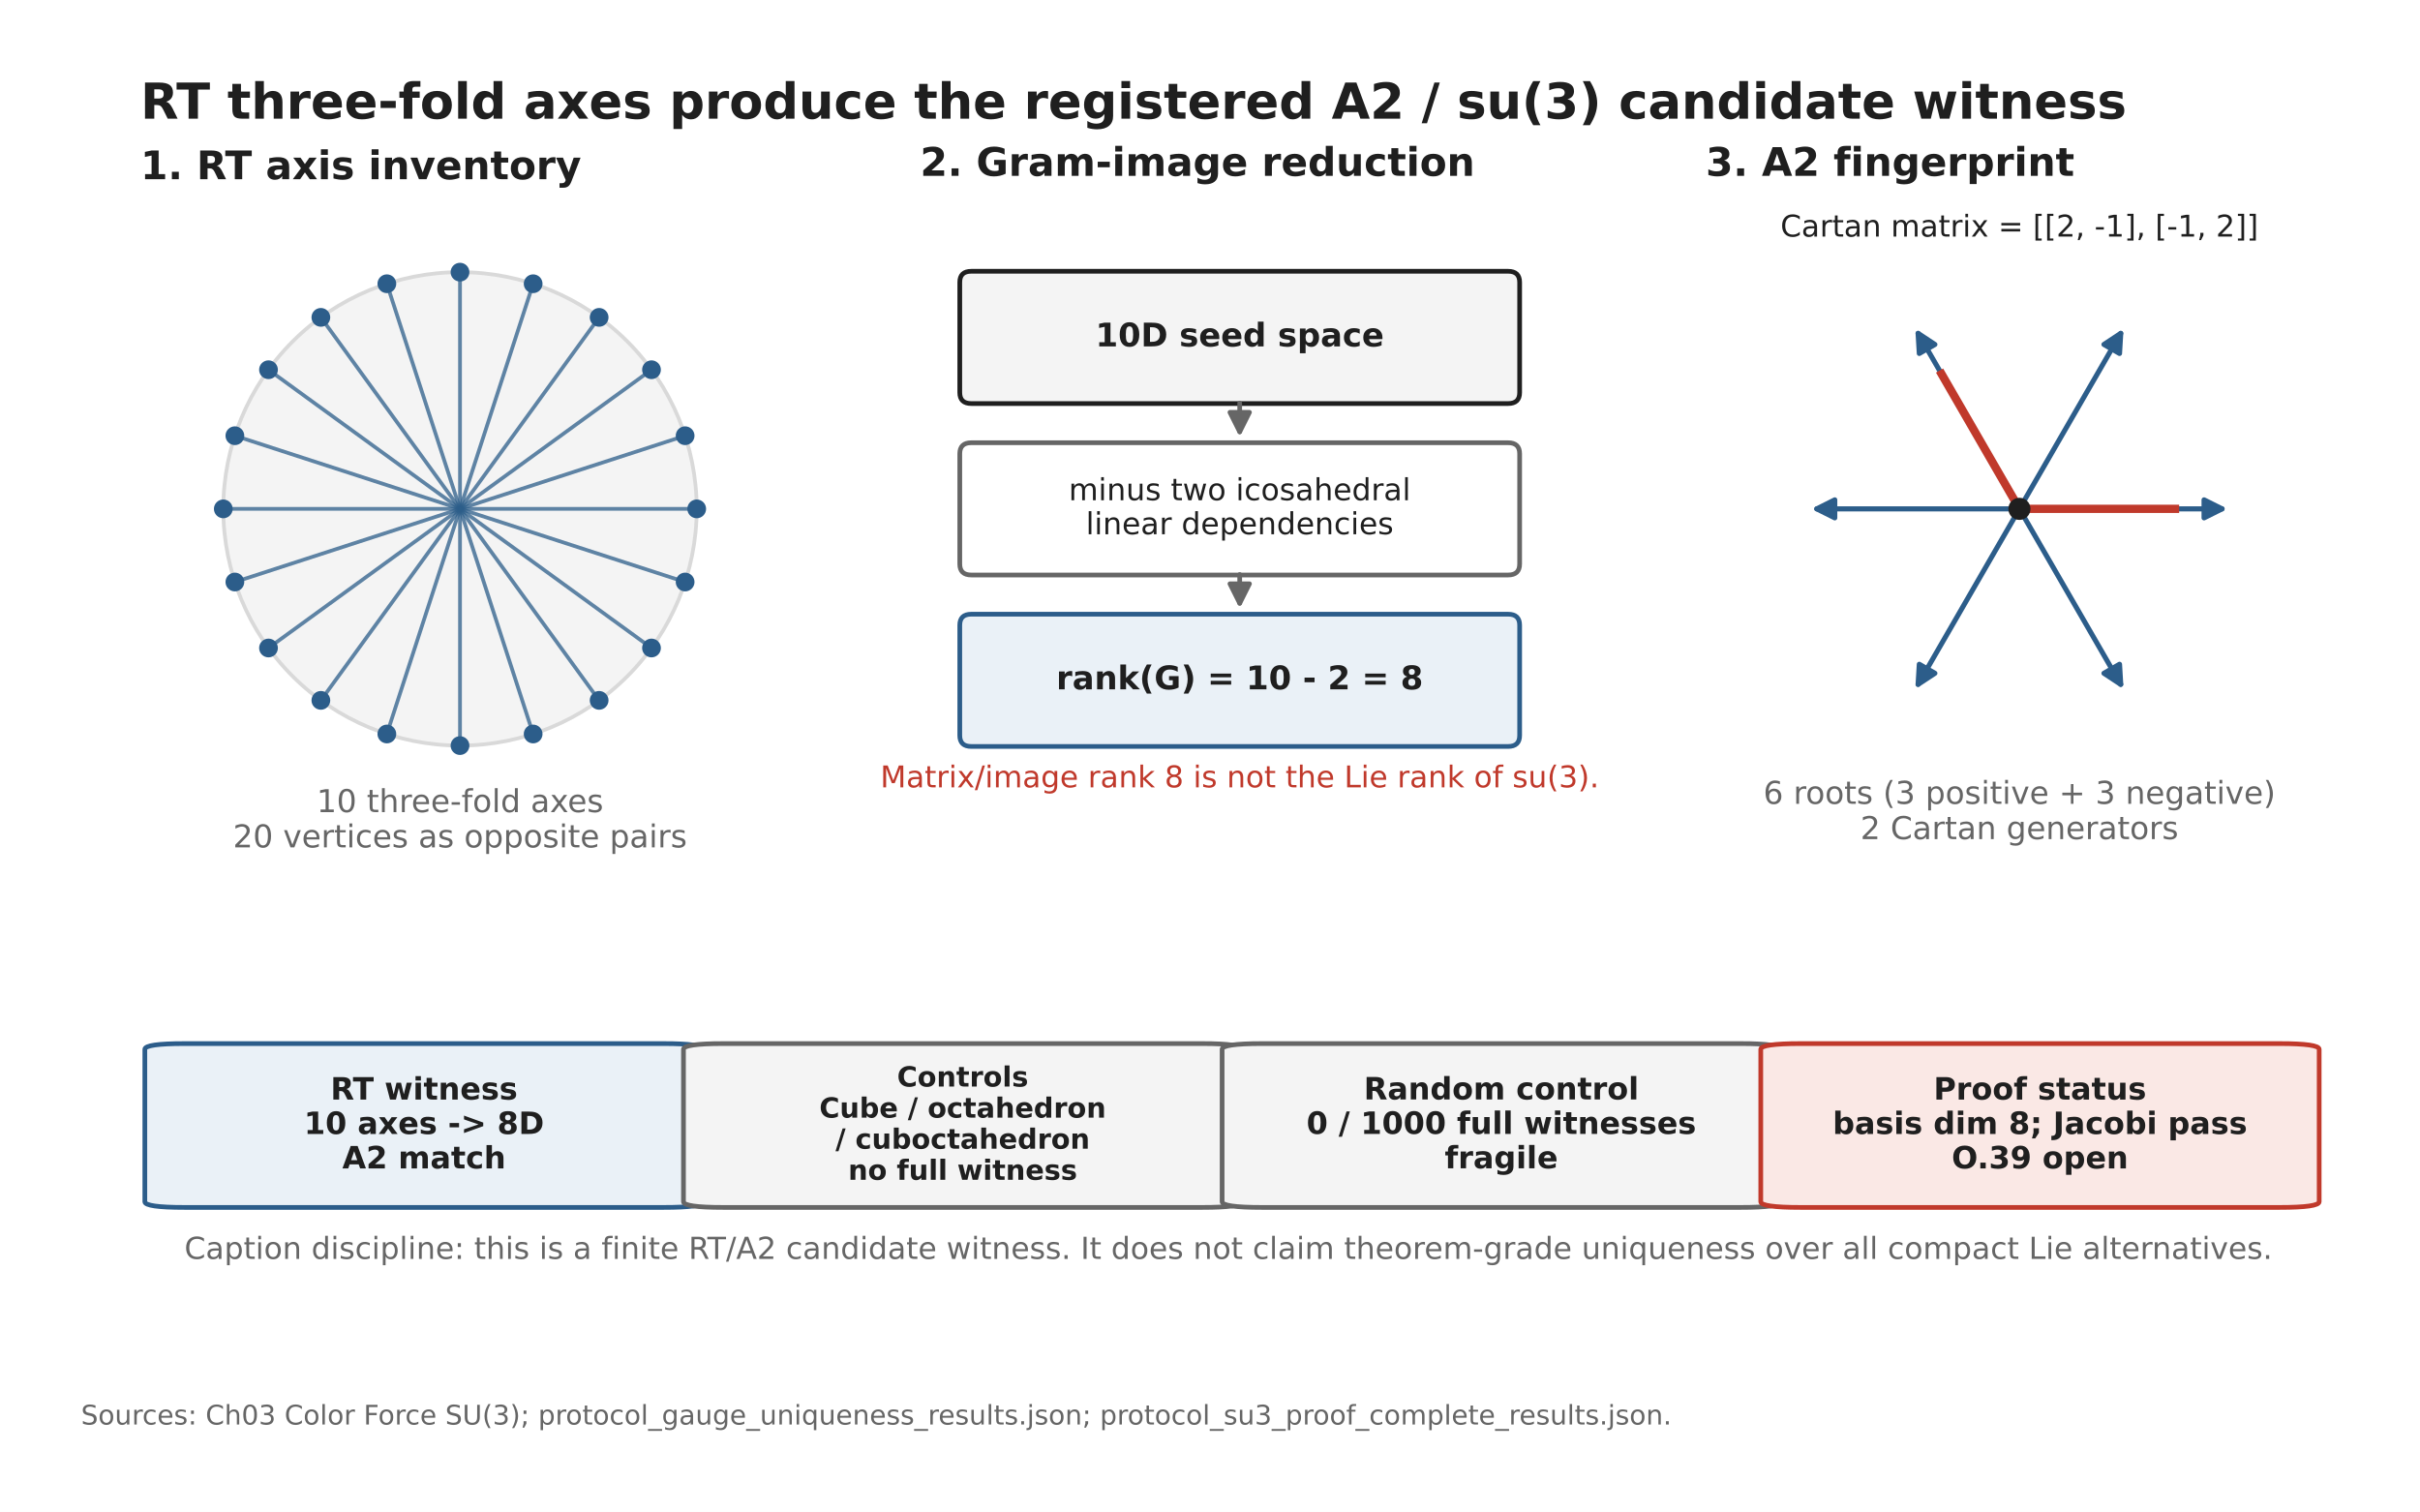
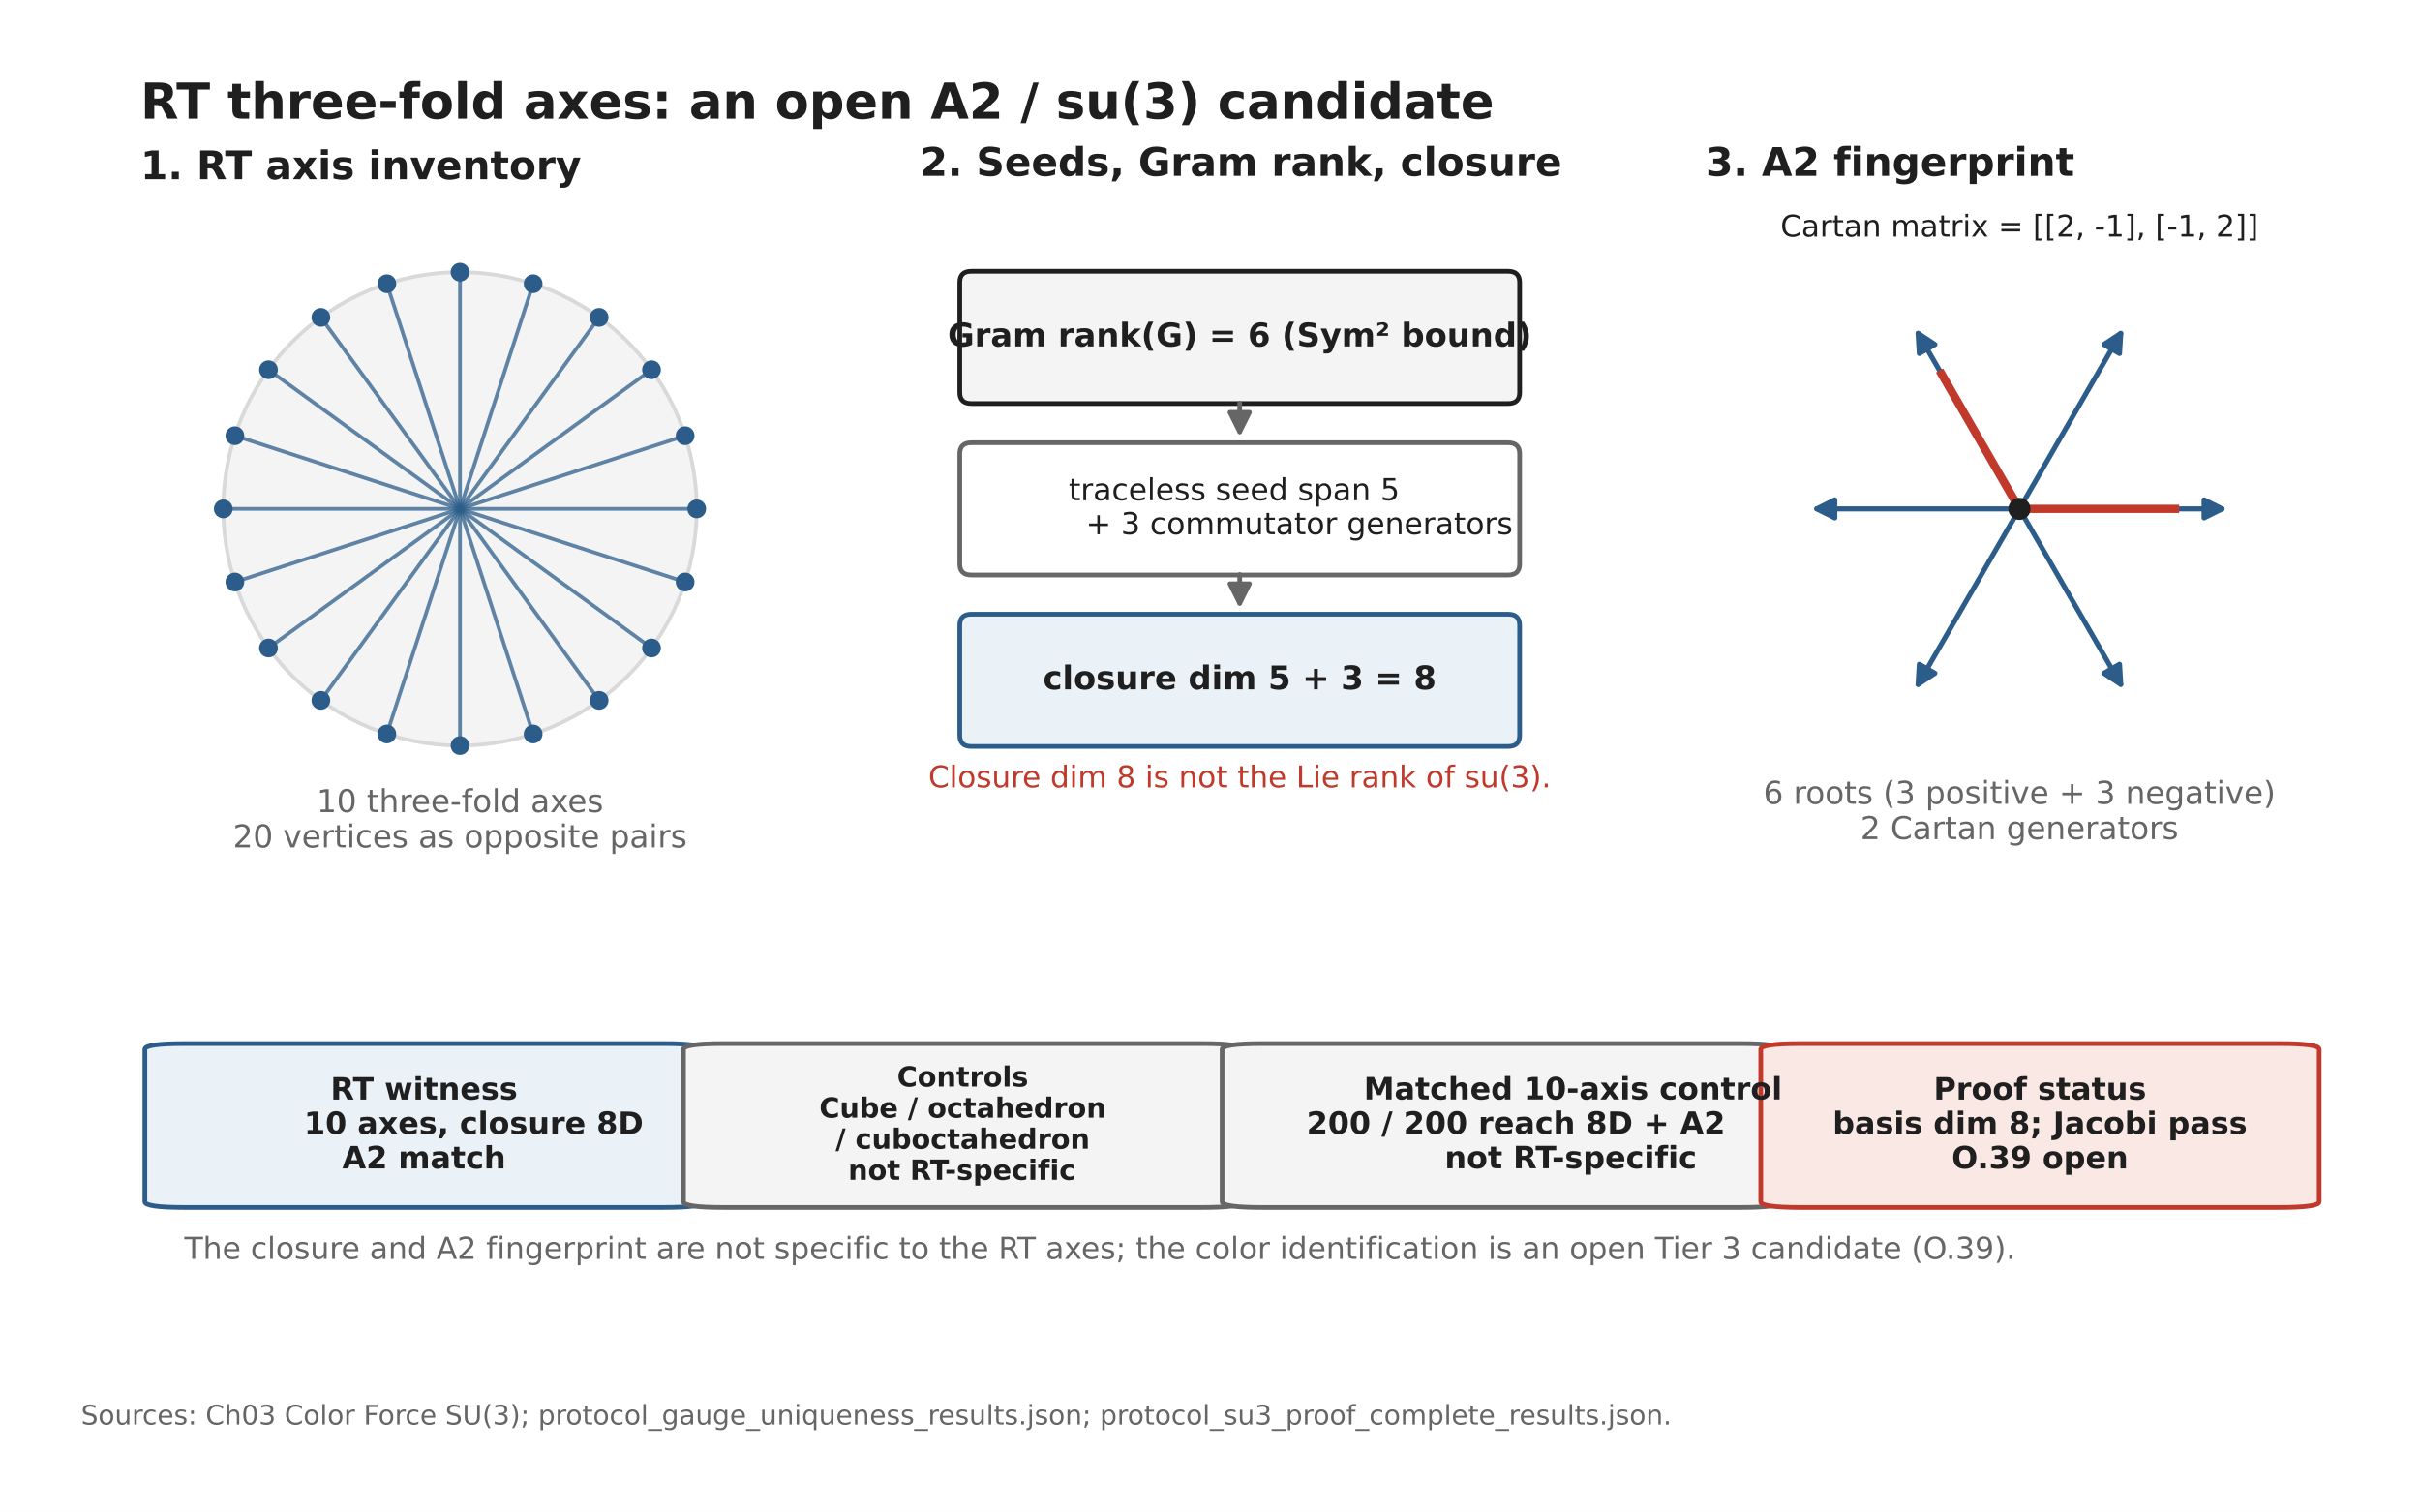
<svg xmlns="http://www.w3.org/2000/svg" xmlns:xlink="http://www.w3.org/1999/xlink" width="645.12pt" height="403.049pt" viewBox="0 0 645.12 403.049" version="1.1">
  <defs>
    <style type="text/css">*{stroke-linejoin: round; stroke-linecap: butt}</style>
  </defs>
  <g id="figure_1">
    <g id="patch_1">
      <path d="M 0 403.049 L 645.12 403.049 L 645.12 0 L 0 0 z " style="fill: #ffffff" />
    </g>
    <g id="axes_1">
      <g id="patch_2">
        <path d="M 122.626 198.755 C 139.361 198.755 155.412 192.106 167.245 180.273 C 179.078 168.44 185.727 152.389 185.727 135.654 C 185.727 118.919 179.078 102.868 167.245 91.035 C 155.412 79.202 139.361 72.553 122.626 72.553 C 105.892 72.553 89.84 79.202 78.007 91.035 C 66.174 102.868 59.525 118.919 59.525 135.654 C 59.525 152.389 66.174 168.44 78.007 180.273 C 89.84 192.106 105.892 198.755 122.626 198.755 z " clip-path="url(#p80cca0ccdf)" style="fill: #f4f4f4; stroke: #d9d9d9; stroke-linejoin: miter" />
      </g>
      <g id="line2d_1">
        <path d="M 59.525 135.654 L 185.727 135.654 " clip-path="url(#p80cca0ccdf)" style="fill: none; stroke: #2c5d8a; stroke-opacity: 0.75; stroke-linecap: square" />
      </g>
      <g id="line2d_2">
        <path d="M 62.614 155.153 L 182.638 116.155 " clip-path="url(#p80cca0ccdf)" style="fill: none; stroke: #2c5d8a; stroke-opacity: 0.75; stroke-linecap: square" />
      </g>
      <g id="line2d_3">
        <path d="M 71.576 172.744 L 173.676 98.564 " clip-path="url(#p80cca0ccdf)" style="fill: none; stroke: #2c5d8a; stroke-opacity: 0.75; stroke-linecap: square" />
      </g>
      <g id="line2d_4">
        <path d="M 85.536 186.704 L 159.716 84.604 " clip-path="url(#p80cca0ccdf)" style="fill: none; stroke: #2c5d8a; stroke-opacity: 0.75; stroke-linecap: square" />
      </g>
      <g id="line2d_5">
        <path d="M 103.127 195.666 L 142.125 75.642 " clip-path="url(#p80cca0ccdf)" style="fill: none; stroke: #2c5d8a; stroke-opacity: 0.75; stroke-linecap: square" />
      </g>
      <g id="line2d_6">
        <path d="M 122.626 198.755 L 122.626 72.553 " clip-path="url(#p80cca0ccdf)" style="fill: none; stroke: #2c5d8a; stroke-opacity: 0.75; stroke-linecap: square" />
      </g>
      <g id="line2d_7">
        <path d="M 142.125 195.666 L 103.127 75.642 " clip-path="url(#p80cca0ccdf)" style="fill: none; stroke: #2c5d8a; stroke-opacity: 0.75; stroke-linecap: square" />
      </g>
      <g id="line2d_8">
        <path d="M 159.716 186.704 L 85.536 84.604 " clip-path="url(#p80cca0ccdf)" style="fill: none; stroke: #2c5d8a; stroke-opacity: 0.75; stroke-linecap: square" />
      </g>
      <g id="line2d_9">
        <path d="M 173.676 172.744 L 71.576 98.564 " clip-path="url(#p80cca0ccdf)" style="fill: none; stroke: #2c5d8a; stroke-opacity: 0.75; stroke-linecap: square" />
      </g>
      <g id="line2d_10">
        <path d="M 182.638 155.153 L 62.614 116.155 " clip-path="url(#p80cca0ccdf)" style="fill: none; stroke: #2c5d8a; stroke-opacity: 0.75; stroke-linecap: square" />
      </g>
      <g id="text_1">
        <text style="font-weight: 700; font-size: 10.5px; font-family: 'DejaVu Sans'; text-anchor: start; fill: #1f1f1f" x="37.44" y="47.773" transform="rotate(-0 37.44 47.77318)">1. RT axis inventory</text>
      </g>
      <g id="PathCollection_1">
        <defs>
          <path id="m530c7eeff4" d="M 0 2 C 0.53 2 1.039 1.789 1.414 1.414 C 1.789 1.039 2 0.53 2 0 C 2 -0.53 1.789 -1.039 1.414 -1.414 C 1.039 -1.789 0.53 -2 0 -2 C -0.53 -2 -1.039 -1.789 -1.414 -1.414 C -1.789 -1.039 -2 -0.53 -2 0 C -2 0.53 -1.789 1.039 -1.414 1.414 C -1.039 1.789 -0.53 2 0 2 z " style="stroke: #2c5d8a" />
        </defs>
        <g clip-path="url(#p80cca0ccdf)">
          <use xlink:href="#m530c7eeff4" x="185.727" y="135.654" style="fill: #2c5d8a; stroke: #2c5d8a" />
          <use xlink:href="#m530c7eeff4" x="59.525" y="135.654" style="fill: #2c5d8a; stroke: #2c5d8a" />
        </g>
      </g>
      <g id="PathCollection_2">
        <g clip-path="url(#p80cca0ccdf)">
          <use xlink:href="#m530c7eeff4" x="182.638" y="116.155" style="fill: #2c5d8a; stroke: #2c5d8a" />
          <use xlink:href="#m530c7eeff4" x="62.614" y="155.153" style="fill: #2c5d8a; stroke: #2c5d8a" />
        </g>
      </g>
      <g id="PathCollection_3">
        <g clip-path="url(#p80cca0ccdf)">
          <use xlink:href="#m530c7eeff4" x="173.676" y="98.564" style="fill: #2c5d8a; stroke: #2c5d8a" />
          <use xlink:href="#m530c7eeff4" x="71.576" y="172.744" style="fill: #2c5d8a; stroke: #2c5d8a" />
        </g>
      </g>
      <g id="PathCollection_4">
        <g clip-path="url(#p80cca0ccdf)">
          <use xlink:href="#m530c7eeff4" x="159.716" y="84.604" style="fill: #2c5d8a; stroke: #2c5d8a" />
          <use xlink:href="#m530c7eeff4" x="85.536" y="186.704" style="fill: #2c5d8a; stroke: #2c5d8a" />
        </g>
      </g>
      <g id="PathCollection_5">
        <g clip-path="url(#p80cca0ccdf)">
          <use xlink:href="#m530c7eeff4" x="142.125" y="75.642" style="fill: #2c5d8a; stroke: #2c5d8a" />
          <use xlink:href="#m530c7eeff4" x="103.127" y="195.666" style="fill: #2c5d8a; stroke: #2c5d8a" />
        </g>
      </g>
      <g id="PathCollection_6">
        <g clip-path="url(#p80cca0ccdf)">
          <use xlink:href="#m530c7eeff4" x="122.626" y="72.553" style="fill: #2c5d8a; stroke: #2c5d8a" />
          <use xlink:href="#m530c7eeff4" x="122.626" y="198.755" style="fill: #2c5d8a; stroke: #2c5d8a" />
        </g>
      </g>
      <g id="PathCollection_7">
        <g clip-path="url(#p80cca0ccdf)">
          <use xlink:href="#m530c7eeff4" x="103.127" y="75.642" style="fill: #2c5d8a; stroke: #2c5d8a" />
          <use xlink:href="#m530c7eeff4" x="142.125" y="195.666" style="fill: #2c5d8a; stroke: #2c5d8a" />
        </g>
      </g>
      <g id="PathCollection_8">
        <g clip-path="url(#p80cca0ccdf)">
          <use xlink:href="#m530c7eeff4" x="85.536" y="84.604" style="fill: #2c5d8a; stroke: #2c5d8a" />
          <use xlink:href="#m530c7eeff4" x="159.716" y="186.704" style="fill: #2c5d8a; stroke: #2c5d8a" />
        </g>
      </g>
      <g id="PathCollection_9">
        <g clip-path="url(#p80cca0ccdf)">
          <use xlink:href="#m530c7eeff4" x="71.576" y="98.564" style="fill: #2c5d8a; stroke: #2c5d8a" />
          <use xlink:href="#m530c7eeff4" x="173.676" y="172.744" style="fill: #2c5d8a; stroke: #2c5d8a" />
        </g>
      </g>
      <g id="PathCollection_10">
        <g clip-path="url(#p80cca0ccdf)">
          <use xlink:href="#m530c7eeff4" x="62.614" y="116.155" style="fill: #2c5d8a; stroke: #2c5d8a" />
          <use xlink:href="#m530c7eeff4" x="182.638" y="155.153" style="fill: #2c5d8a; stroke: #2c5d8a" />
        </g>
      </g>
      <g id="text_2">
        <text style="font-size: 8.4px; font-family: 'DejaVu Sans'; fill: #666666" transform="translate(84.40539 216.4956)">10 three-fold axes</text>
        <text style="font-size: 8.4px; font-family: 'DejaVu Sans'; fill: #666666" transform="translate(62.1093 225.9018)">20 vertices as opposite pairs</text>
      </g>
    </g>
    <g id="axes_2">
      <g id="patch_3">
        <path d="M 258.924 107.577 L 402.036 107.577 Q 405.103 107.577 405.103 104.639 L 405.103 75.257 Q 405.103 72.318 402.036 72.318 L 258.924 72.318 Q 255.857 72.318 255.857 75.257 L 255.857 104.639 Q 255.857 107.577 258.924 107.577 z " clip-path="url(#p181614a926)" style="fill: #f4f4f4; stroke: #1f1f1f; stroke-width: 1.25; stroke-linejoin: miter" />
      </g>
      <g id="patch_4">
        <path d="M 330.48 107.454 Q 330.48 111.984 330.48 115.116 " clip-path="url(#p181614a926)" style="fill: none; stroke: #666666; stroke-width: 1.25; stroke-linecap: round" />
        <path d="M 333.08 109.916 L 330.48 115.116 L 327.88 109.916 z " clip-path="url(#p181614a926)" style="fill: #666666; stroke: #666666; stroke-width: 1.25; stroke-linecap: round" />
      </g>
      <g id="patch_5">
        <path d="M 258.924 153.284 L 402.036 153.284 Q 405.103 153.284 405.103 150.345 L 405.103 120.963 Q 405.103 118.025 402.036 118.025 L 258.924 118.025 Q 255.857 118.025 255.857 120.963 L 255.857 150.345 Q 255.857 153.284 258.924 153.284 z " clip-path="url(#p181614a926)" style="fill: #ffffff; stroke: #666666; stroke-width: 1.25; stroke-linejoin: miter" />
      </g>
      <g id="patch_6">
        <path d="M 330.48 153.16 Q 330.48 157.69 330.48 160.822 " clip-path="url(#p181614a926)" style="fill: none; stroke: #666666; stroke-width: 1.25; stroke-linecap: round" />
        <path d="M 333.08 155.622 L 330.48 160.822 L 327.88 155.622 z " clip-path="url(#p181614a926)" style="fill: #666666; stroke: #666666; stroke-width: 1.25; stroke-linecap: round" />
      </g>
      <g id="patch_7">
        <path d="M 258.924 198.99 L 402.036 198.99 Q 405.103 198.99 405.103 196.051 L 405.103 166.669 Q 405.103 163.731 402.036 163.731 L 258.924 163.731 Q 255.857 163.731 255.857 166.669 L 255.857 196.051 Q 255.857 198.99 258.924 198.99 z " clip-path="url(#p181614a926)" style="fill: #eaf1f7; stroke: #2c5d8a; stroke-width: 1.25; stroke-linejoin: miter" />
      </g>
      <g id="text_3">
-         <text style="font-weight: 700; font-size: 10.5px; font-family: 'DejaVu Sans'; text-anchor: start; fill: #1f1f1f" x="245.294" y="46.873" transform="rotate(-0 245.294 46.87322)">2. Gram-image reduction</text>
+         <text style="font-weight: 700; font-size: 10.5px; font-family: 'DejaVu Sans'; text-anchor: start; fill: #1f1f1f" x="245.294" y="46.873" transform="rotate(-0 245.294 46.87322)">2. Seeds, Gram rank, closure</text>
      </g>
      <g id="text_4">
-         <text style="font-weight: 700; font-size: 8.7px; font-family: 'DejaVu Sans'; text-anchor: middle; fill: #1f1f1f" x="330.48" y="92.349" transform="rotate(-0 330.48 92.34858)">10D seed space</text>
+         <text style="font-weight: 700; font-size: 8.7px; font-family: 'DejaVu Sans'; text-anchor: middle; fill: #1f1f1f" x="330.48" y="92.349" transform="rotate(-0 330.48 92.34858)">Gram rank(G) = 6 (Sym² bound)</text>
      </g>
      <g id="text_5">
-         <text style="font-size: 8.1px; font-family: 'DejaVu Sans'; fill: #1f1f1f" transform="translate(284.8909 133.354)">minus two icosahedral</text>
-         <text style="font-size: 8.1px; font-family: 'DejaVu Sans'; fill: #1f1f1f" transform="translate(289.4605 142.4242)">linear dependencies</text>
+         <text style="font-size: 8.1px; font-family: 'DejaVu Sans'; fill: #1f1f1f" transform="translate(284.8909 133.354)">traceless seed span 5</text>
+         <text style="font-size: 8.1px; font-family: 'DejaVu Sans'; fill: #1f1f1f" transform="translate(289.4605 142.4242)">+ 3 commutator generators</text>
      </g>
      <g id="text_6">
-         <text style="font-weight: 700; font-size: 8.7px; font-family: 'DejaVu Sans'; text-anchor: middle; fill: #1f1f1f" x="330.48" y="183.761" transform="rotate(-0 330.48 183.7608)">rank(G) = 10 - 2 = 8</text>
+         <text style="font-weight: 700; font-size: 8.7px; font-family: 'DejaVu Sans'; text-anchor: middle; fill: #1f1f1f" x="330.48" y="183.761" transform="rotate(-0 330.48 183.7608)">closure dim 5 + 3 = 8</text>
      </g>
      <g id="text_7">
-         <text style="font-size: 8px; font-family: 'DejaVu Sans'; text-anchor: middle; fill: #c0392b" x="330.48" y="209.895" transform="rotate(-0 330.48 209.895)">Matrix/image rank 8 is not the Lie rank of su(3).</text>
+         <text style="font-size: 8px; font-family: 'DejaVu Sans'; text-anchor: middle; fill: #c0392b" x="330.48" y="209.895" transform="rotate(-0 330.48 209.895)">Closure dim 8 is not the Lie rank of su(3).</text>
      </g>
    </g>
    <g id="axes_3">
      <g id="patch_8">
        <path d="M 540.332 135.654 Q 567.098 135.654 592.355 135.654 " clip-path="url(#p69d5d1841e)" style="fill: none; stroke: #2c5d8a; stroke-width: 1.35; stroke-linecap: round" />
        <path d="M 587.555 133.254 L 592.355 135.654 L 587.555 138.054 z " clip-path="url(#p69d5d1841e)" style="fill: #2c5d8a; stroke: #2c5d8a; stroke-width: 1.35; stroke-linecap: round" />
      </g>
      <g id="patch_9">
        <path d="M 539.333 133.924 Q 552.716 110.743 565.345 88.87 " clip-path="url(#p69d5d1841e)" style="fill: none; stroke: #2c5d8a; stroke-width: 1.35; stroke-linecap: round" />
        <path d="M 560.866 91.827 L 565.345 88.87 L 565.023 94.227 z " clip-path="url(#p69d5d1841e)" style="fill: #2c5d8a; stroke: #2c5d8a; stroke-width: 1.35; stroke-linecap: round" />
      </g>
      <g id="patch_10">
        <path d="M 537.335 133.924 Q 523.952 110.743 511.323 88.87 " clip-path="url(#p69d5d1841e)" style="fill: none; stroke: #2c5d8a; stroke-width: 1.35; stroke-linecap: round" />
        <path d="M 511.645 94.227 L 511.323 88.87 L 515.802 91.827 z " clip-path="url(#p69d5d1841e)" style="fill: #2c5d8a; stroke: #2c5d8a; stroke-width: 1.35; stroke-linecap: round" />
      </g>
      <g id="patch_11">
        <path d="M 536.336 135.654 Q 509.57 135.654 484.313 135.654 " clip-path="url(#p69d5d1841e)" style="fill: none; stroke: #2c5d8a; stroke-width: 1.35; stroke-linecap: round" />
        <path d="M 489.113 138.054 L 484.313 135.654 L 489.113 133.254 z " clip-path="url(#p69d5d1841e)" style="fill: #2c5d8a; stroke: #2c5d8a; stroke-width: 1.35; stroke-linecap: round" />
      </g>
      <g id="patch_12">
        <path d="M 537.335 137.384 Q 523.952 160.565 511.323 182.438 " clip-path="url(#p69d5d1841e)" style="fill: none; stroke: #2c5d8a; stroke-width: 1.35; stroke-linecap: round" />
        <path d="M 515.802 179.481 L 511.323 182.438 L 511.645 177.081 z " clip-path="url(#p69d5d1841e)" style="fill: #2c5d8a; stroke: #2c5d8a; stroke-width: 1.35; stroke-linecap: round" />
      </g>
      <g id="patch_13">
        <path d="M 539.333 137.384 Q 552.716 160.565 565.345 182.438 " clip-path="url(#p69d5d1841e)" style="fill: none; stroke: #2c5d8a; stroke-width: 1.35; stroke-linecap: round" />
        <path d="M 565.023 177.081 L 565.345 182.438 L 560.866 179.481 z " clip-path="url(#p69d5d1841e)" style="fill: #2c5d8a; stroke: #2c5d8a; stroke-width: 1.35; stroke-linecap: round" />
      </g>
      <g id="line2d_11">
        <path d="M 538.334 135.654 L 579.812 135.654 " clip-path="url(#p69d5d1841e)" style="fill: none; stroke: #c0392b; stroke-width: 2.2; stroke-linecap: square" />
      </g>
      <g id="line2d_12">
        <path d="M 538.334 135.654 L 517.595 99.733 " clip-path="url(#p69d5d1841e)" style="fill: none; stroke: #c0392b; stroke-width: 2.2; stroke-linecap: square" />
      </g>
      <g id="text_8">
        <text style="font-weight: 700; font-size: 10.5px; font-family: 'DejaVu Sans'; text-anchor: start; fill: #1f1f1f" x="454.709" y="46.873" transform="rotate(-0 454.7089 46.87322)">3. A2 fingerprint</text>
      </g>
      <g id="text_9">
        <text style="font-size: 8.4px; font-family: 'DejaVu Sans'; fill: #666666" transform="translate(470.061 214.2887)">6 roots (3 positive + 3 negative)</text>
        <text style="font-size: 8.4px; font-family: 'DejaVu Sans'; fill: #666666" transform="translate(495.9487 223.6949)">2 Cartan generators</text>
      </g>
      <g id="text_10">
        <text style="font-size: 8px; font-family: 'DejaVu Sans'; text-anchor: middle; fill: #1f1f1f" x="538.334" y="63.076" transform="rotate(-0 538.334 63.07625)">Cartan matrix = [[2, -1], [-1, 2]]</text>
      </g>
      <g id="PathCollection_11">
        <defs>
          <path id="ma35e5d2567" d="M 0 2.449 C 0.65 2.449 1.273 2.191 1.732 1.732 C 2.191 1.273 2.449 0.65 2.449 0 C 2.449 -0.65 2.191 -1.273 1.732 -1.732 C 1.273 -2.191 0.65 -2.449 0 -2.449 C -0.65 -2.449 -1.273 -2.191 -1.732 -1.732 C -2.191 -1.273 -2.449 -0.65 -2.449 0 C -2.449 0.65 -2.191 1.273 -1.732 1.732 C -1.273 2.191 -0.65 2.449 0 2.449 z " style="stroke: #1f1f1f" />
        </defs>
        <g clip-path="url(#p69d5d1841e)">
          <use xlink:href="#ma35e5d2567" x="538.334" y="135.654" style="fill: #1f1f1f; stroke: #1f1f1f" />
        </g>
      </g>
    </g>
    <g id="axes_4">
      <g id="patch_14">
        <path d="M 49.162 321.876 L 176.927 321.876 Q 187.476 321.876 187.476 320.353 L 187.476 279.725 Q 187.476 278.201 176.927 278.201 L 49.162 278.201 Q 38.612 278.201 38.612 279.725 L 38.612 320.353 Q 38.612 321.876 49.162 321.876 z " clip-path="url(#p96ff61666f)" style="fill: #eaf1f7; stroke: #2c5d8a; stroke-width: 1.25; stroke-linejoin: miter" />
      </g>
      <g id="patch_15">
        <path d="M 192.751 321.876 L 320.517 321.876 Q 331.066 321.876 331.066 320.353 L 331.066 279.725 Q 331.066 278.201 320.517 278.201 L 192.751 278.201 Q 182.202 278.201 182.202 279.725 L 182.202 320.353 Q 182.202 321.876 192.751 321.876 z " clip-path="url(#p96ff61666f)" style="fill: #f4f4f4; stroke: #666666; stroke-width: 1.25; stroke-linejoin: miter" />
      </g>
      <g id="patch_16">
        <path d="M 336.341 321.876 L 464.106 321.876 Q 474.656 321.876 474.656 320.353 L 474.656 279.725 Q 474.656 278.201 464.106 278.201 L 336.341 278.201 Q 325.791 278.201 325.791 279.725 L 325.791 320.353 Q 325.791 321.876 336.341 321.876 z " clip-path="url(#p96ff61666f)" style="fill: #f4f4f4; stroke: #666666; stroke-width: 1.25; stroke-linejoin: miter" />
      </g>
      <g id="patch_17">
        <path d="M 479.93 321.876 L 607.696 321.876 Q 618.245 321.876 618.245 320.353 L 618.245 279.725 Q 618.245 278.201 607.696 278.201 L 479.93 278.201 Q 469.381 278.201 469.381 279.725 L 469.381 320.353 Q 469.381 321.876 479.93 321.876 z " clip-path="url(#p96ff61666f)" style="fill: #fae8e5; stroke: #c0392b; stroke-width: 1.25; stroke-linejoin: miter" />
      </g>
      <g id="text_11">
        <text style="font-weight: 700; font-size: 8.2px; font-family: 'DejaVu Sans'; fill: #1f1f1f" transform="translate(88.1144 293.1192)">RT witness</text>
-         <text style="font-weight: 700; font-size: 8.2px; font-family: 'DejaVu Sans'; fill: #1f1f1f" transform="translate(81.03101 302.3014)">10 axes -&gt; 8D</text>
+         <text style="font-weight: 700; font-size: 8.2px; font-family: 'DejaVu Sans'; fill: #1f1f1f" transform="translate(81.03101 302.3014)">10 axes, closure 8D</text>
        <text style="font-weight: 700; font-size: 8.2px; font-family: 'DejaVu Sans'; fill: #1f1f1f" transform="translate(91.24321 311.4836)">A2 match</text>
      </g>
      <g id="text_12">
        <text style="font-weight: 700; font-size: 7.4px; font-family: 'DejaVu Sans'; fill: #1f1f1f" transform="translate(239.137 289.6511)">Controls</text>
        <text style="font-weight: 700; font-size: 7.4px; font-family: 'DejaVu Sans'; fill: #1f1f1f" transform="translate(218.4054 297.9375)">Cube / octahedron</text>
        <text style="font-weight: 700; font-size: 7.4px; font-family: 'DejaVu Sans'; fill: #1f1f1f" transform="translate(222.7252 306.2239)">/ cuboctahedron</text>
-         <text style="font-weight: 700; font-size: 7.4px; font-family: 'DejaVu Sans'; fill: #1f1f1f" transform="translate(226.0985 314.5102)">no full witness</text>
+         <text style="font-weight: 700; font-size: 7.4px; font-family: 'DejaVu Sans'; fill: #1f1f1f" transform="translate(226.0985 314.5102)">not RT-specific</text>
      </g>
      <g id="text_13">
-         <text style="font-weight: 700; font-size: 8.2px; font-family: 'DejaVu Sans'; fill: #1f1f1f" transform="translate(363.5599 293.0872)">Random control</text>
-         <text style="font-weight: 700; font-size: 8.2px; font-family: 'DejaVu Sans'; fill: #1f1f1f" transform="translate(348.2855 302.2694)">0 / 1000 full witnesses</text>
-         <text style="font-weight: 700; font-size: 8.2px; font-family: 'DejaVu Sans'; fill: #1f1f1f" transform="translate(385.1246 311.4516)">fragile</text>
+         <text style="font-weight: 700; font-size: 8.2px; font-family: 'DejaVu Sans'; fill: #1f1f1f" transform="translate(363.5599 293.0872)">Matched 10-axis control</text>
+         <text style="font-weight: 700; font-size: 8.2px; font-family: 'DejaVu Sans'; fill: #1f1f1f" transform="translate(348.2855 302.2694)">200 / 200 reach 8D + A2</text>
+         <text style="font-weight: 700; font-size: 8.2px; font-family: 'DejaVu Sans'; fill: #1f1f1f" transform="translate(385.1246 311.4516)">not RT-specific</text>
      </g>
      <g id="text_14">
        <text style="font-weight: 700; font-size: 8.2px; font-family: 'DejaVu Sans'; fill: #1f1f1f" transform="translate(515.4565 293.1192)">Proof status</text>
        <text style="font-weight: 700; font-size: 8.2px; font-family: 'DejaVu Sans'; fill: #1f1f1f" transform="translate(488.5502 302.3014)">basis dim 8; Jacobi pass</text>
        <text style="font-weight: 700; font-size: 8.2px; font-family: 'DejaVu Sans'; fill: #1f1f1f" transform="translate(520.2785 311.4836)">O.39 open</text>
      </g>
      <g id="text_15">
-         <text style="font-size: 8.1px; font-family: 'DejaVu Sans'; text-anchor: start; fill: #666666" x="49.162" y="335.596" transform="rotate(-0 49.1616 335.5962)">Caption discipline: this is a finite RT/A2 candidate witness. It does not claim theorem-grade uniqueness over all compact Lie alternatives.</text>
+         <text style="font-size: 8.1px; font-family: 'DejaVu Sans'; text-anchor: start; fill: #666666" x="49.162" y="335.596" transform="rotate(-0 49.1616 335.5962)">The closure and A2 fingerprint are not specific to the RT axes; the color identification is an open Tier 3 candidate (O.39).</text>
      </g>
    </g>
    <g id="text_16">
-       <text style="font-weight: 700; font-size: 13.2px; font-family: 'DejaVu Sans'; text-anchor: start; fill: #1f1f1f" x="37.44" y="31.63" transform="rotate(-0 37.44 31.62994)">RT three-fold axes produce the registered A2 / su(3) candidate witness</text>
+       <text style="font-weight: 700; font-size: 13.2px; font-family: 'DejaVu Sans'; text-anchor: start; fill: #1f1f1f" x="37.44" y="31.63" transform="rotate(-0 37.44 31.62994)">RT three-fold axes: an open A2 / su(3) candidate</text>
    </g>
    <g id="text_17">
      <text style="font-size: 7.2px; font-family: 'DejaVu Sans'; text-anchor: start; fill: #666666" x="21.6" y="379.751" transform="rotate(-0 21.6 379.7512)">Sources: Ch03 Color Force SU(3); protocol_gauge_uniqueness_results.json; protocol_su3_proof_complete_results.json.</text>
    </g>
  </g>
  <defs>
    <clipPath id="p80cca0ccdf">
      <rect x="37.44" y="54.885" width="170.372" height="161.538" />
    </clipPath>
    <clipPath id="p181614a926">
      <rect x="245.294" y="54.036" width="170.372" height="163.236" />
    </clipPath>
    <clipPath id="p69d5d1841e">
      <rect x="454.709" y="54.036" width="167.25" height="163.236" />
    </clipPath>
    <clipPath id="p96ff61666f">
      <rect x="37.44" y="259.411" width="586.08" height="84.641" />
    </clipPath>
  </defs>
</svg>
